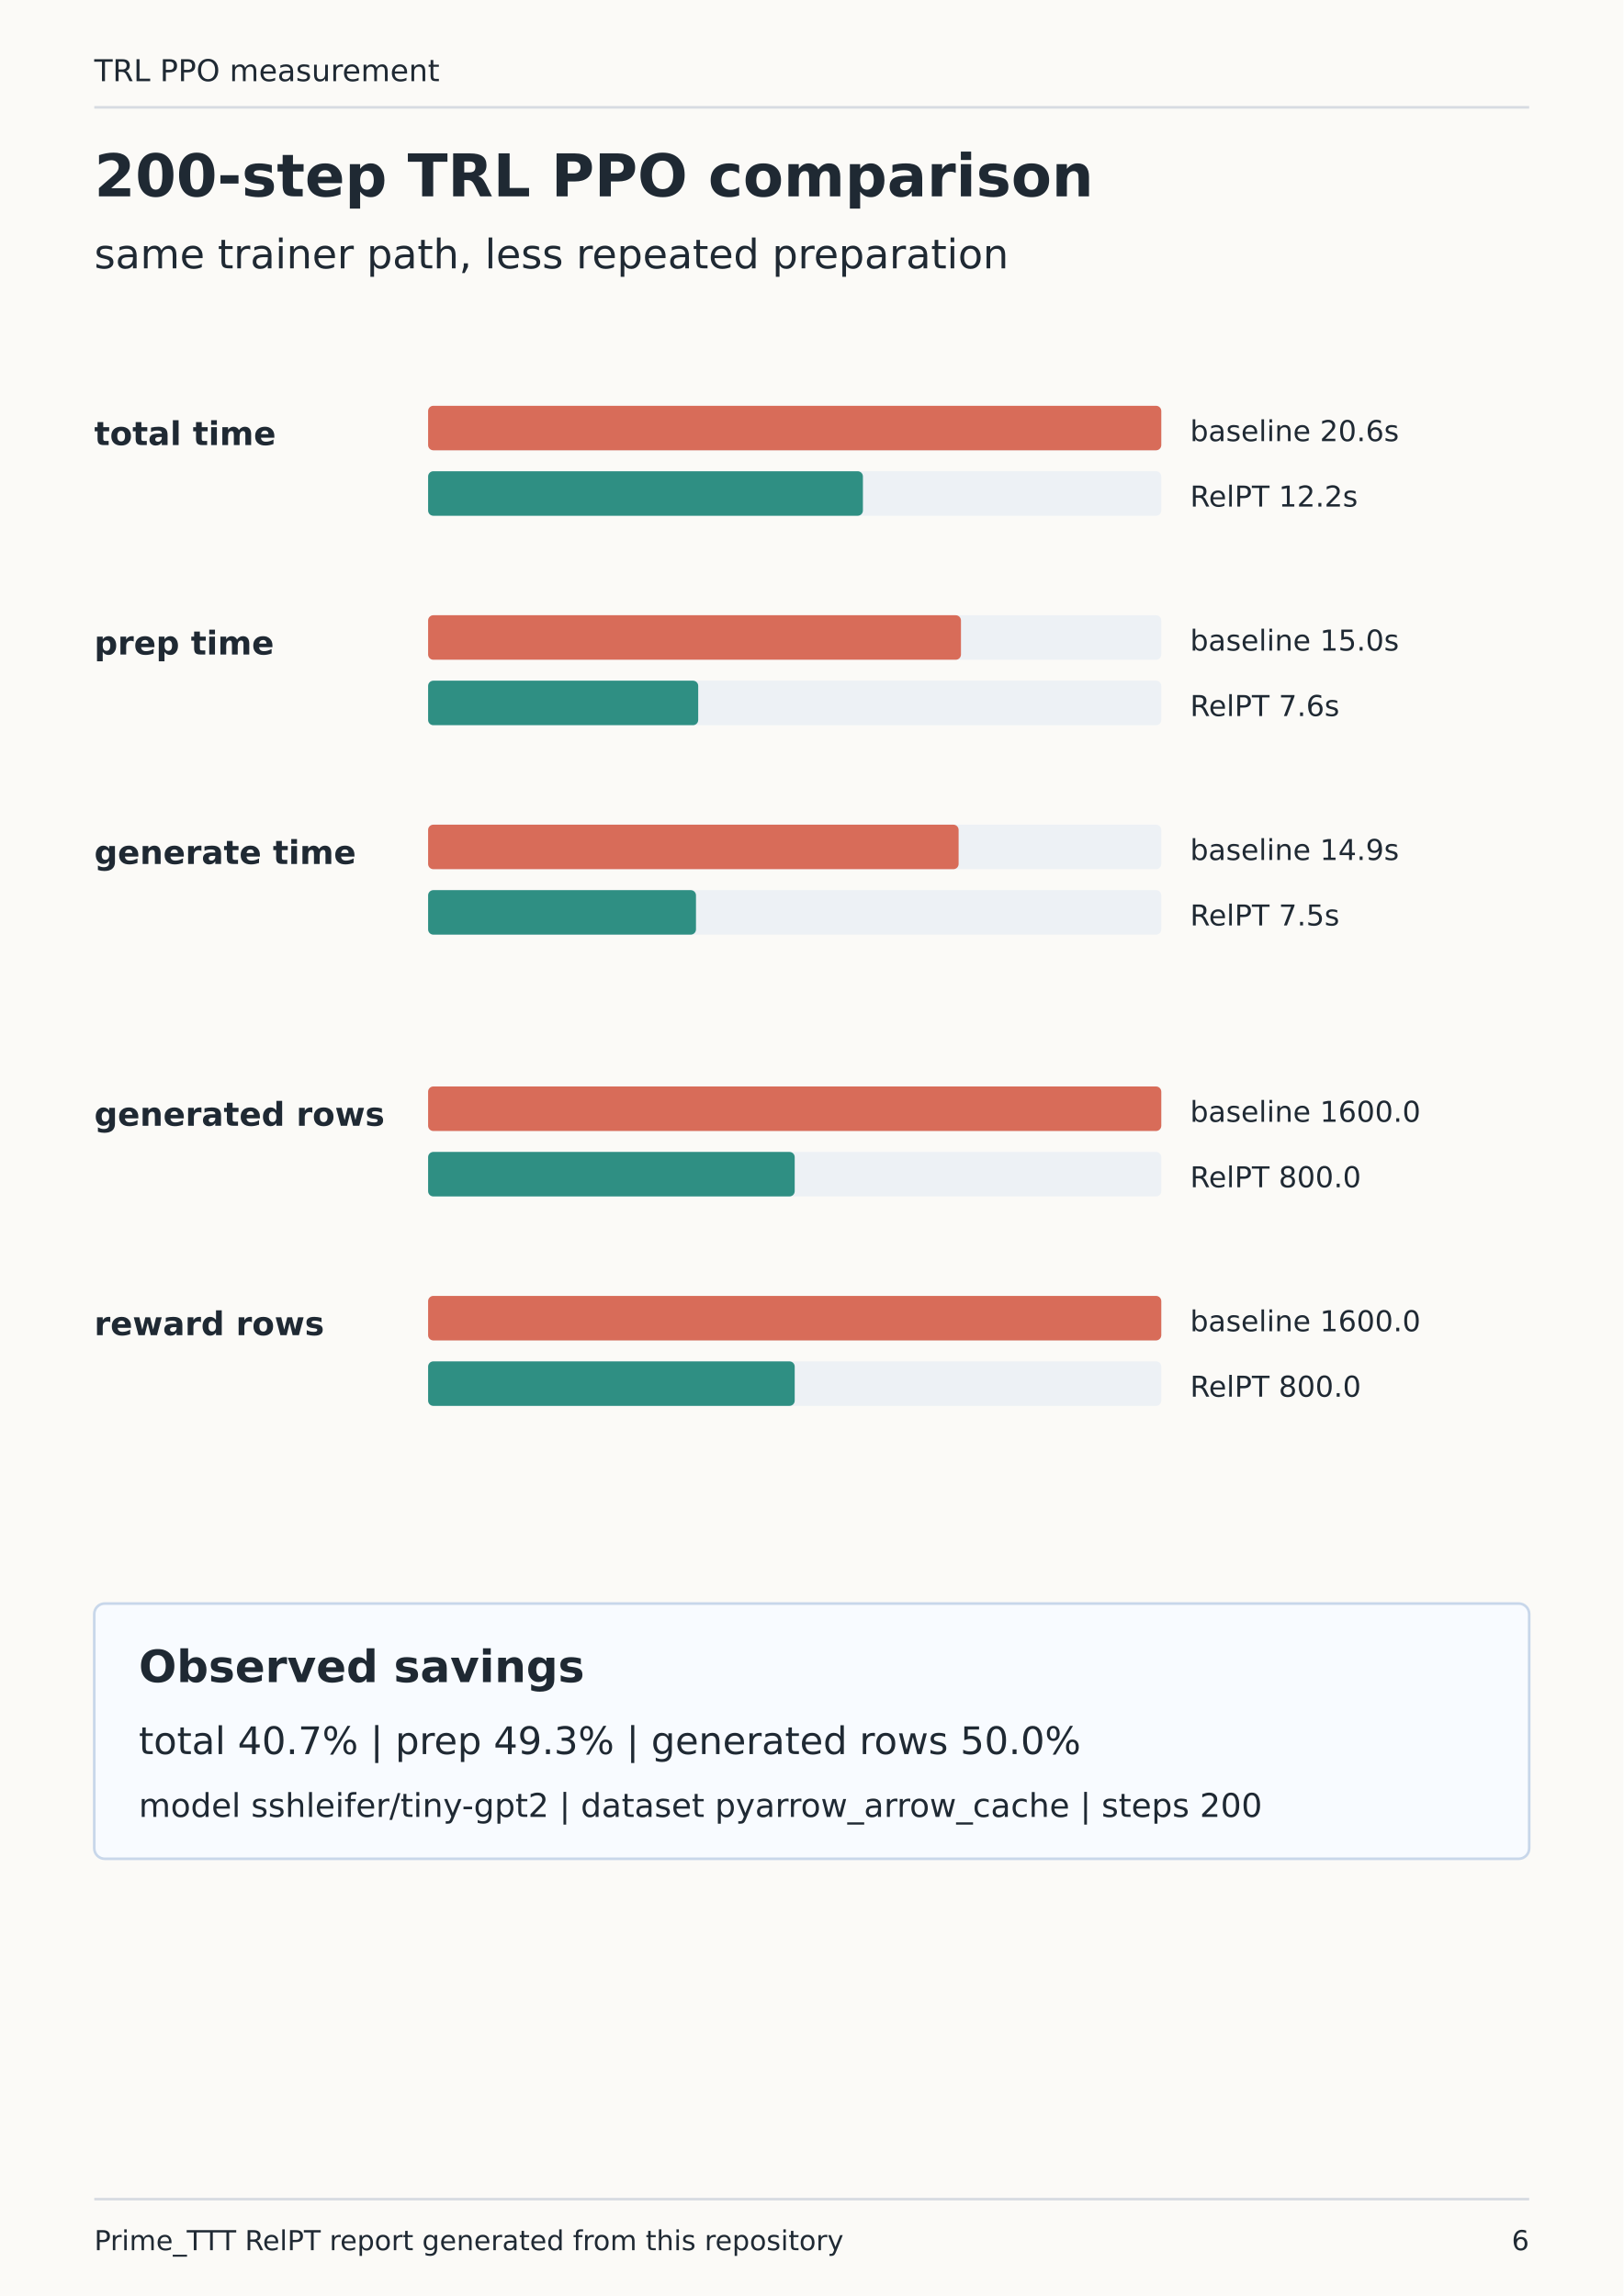
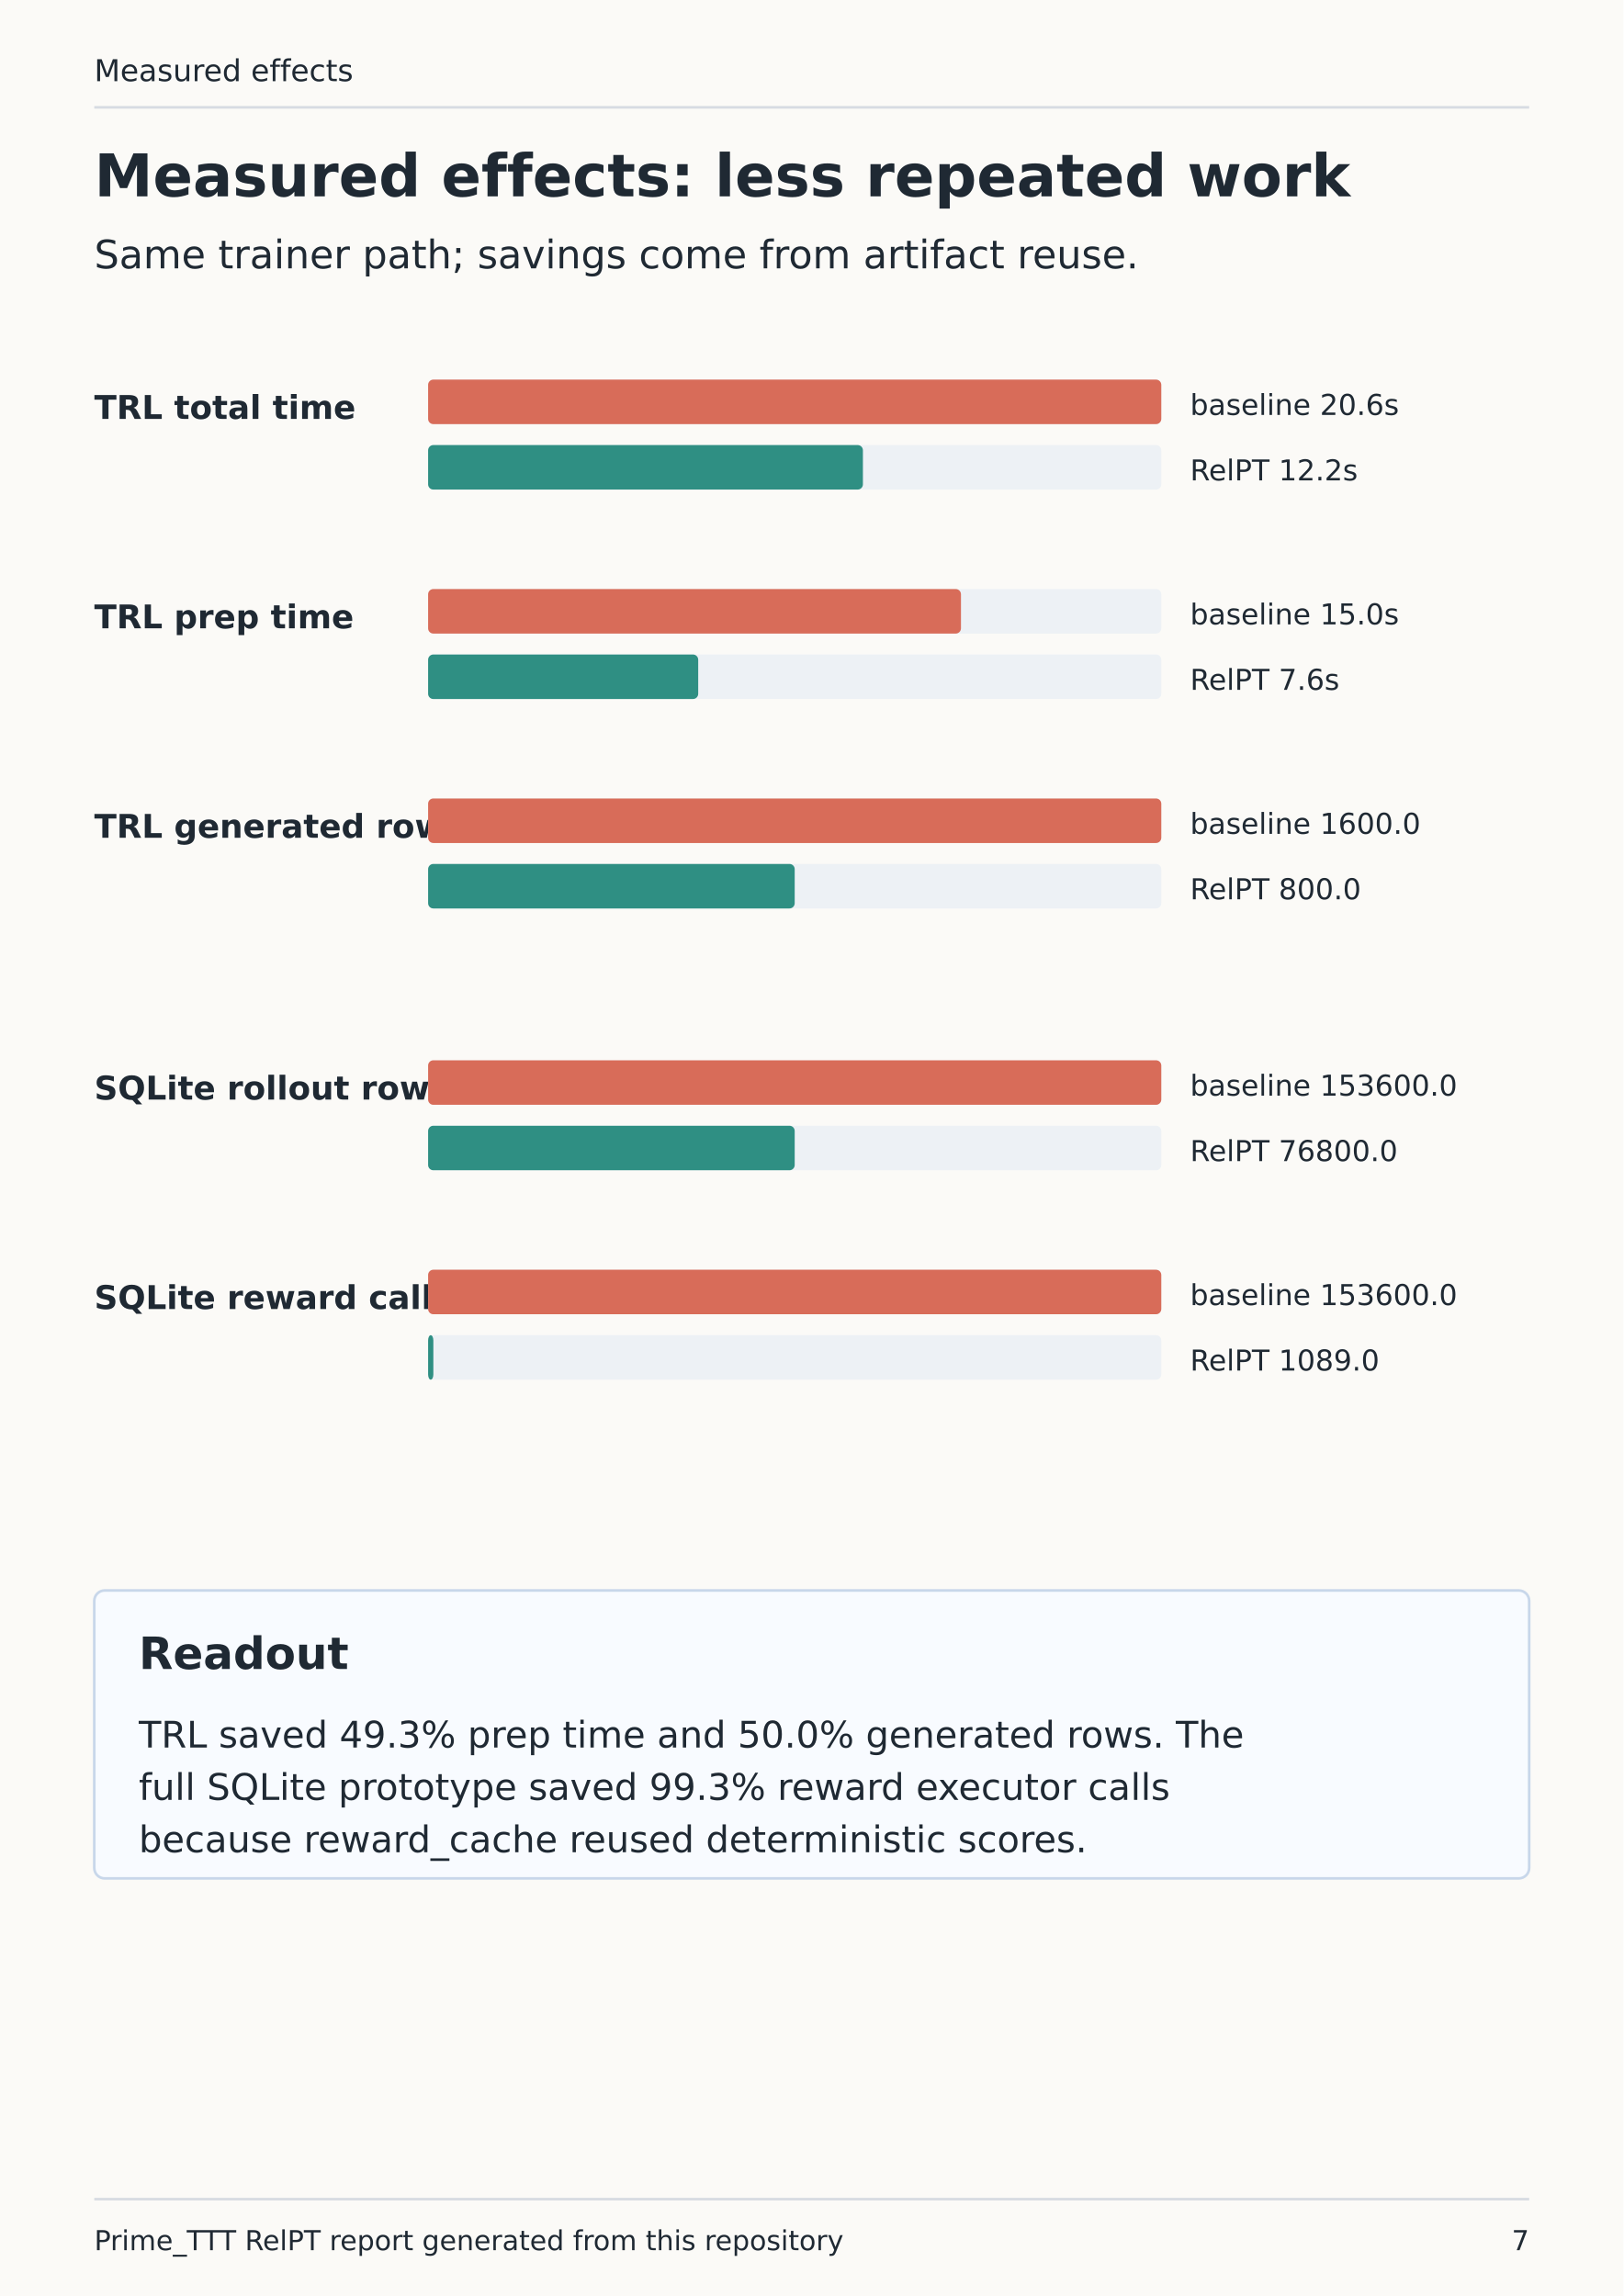
<svg xmlns="http://www.w3.org/2000/svg" width="1240" height="1754" viewBox="0 0 1240 1754">
  <rect width="100%" height="100%" fill="#fbfaf7" />
  <style>text{font-family:DejaVu Sans, Arial, sans-serif;fill:#1f2933}.muted{fill:#5f6978}.mono{font-family:DejaVu Sans Mono,monospace}</style>
-   <text x="72.0" y="62.0" font-size="23" font-weight="400" fill="#697386" text-anchor="start" class="">TRL PPO measurement</text>
+   <text x="72.0" y="62.0" font-size="23" font-weight="400" fill="#697386" text-anchor="start" class="">Measured effects</text>
  <line x1="72.0" y1="82.0" x2="1168.0" y2="82.0" stroke="#d7dbe2" stroke-width="2" />
-   <text x="72.0" y="150.0" font-size="45" font-weight="700" fill="#1f2933" text-anchor="start" class="">200-step TRL PPO comparison</text>
-   <text x="72.0" y="205.0" font-size="31" font-weight="400" fill="#4b5563" text-anchor="start" class="">same trainer path, less repeated preparation</text>
-   <text x="72.0" y="340.0" font-size="25" font-weight="700" fill="#1f2933" text-anchor="start" class="">total time</text>
-   <rect x="327.0" y="310.0" width="560.0" height="34.0" rx="4" fill="#edf1f5" stroke="#edf1f5" stroke-width="0" />
-   <rect x="327.0" y="310.0" width="560.0" height="34.0" rx="4" fill="#d86c59" stroke="#d86c59" stroke-width="0" />
-   <text x="909.0" y="337.0" font-size="22" font-weight="400" fill="#5e6978" text-anchor="start" class="">baseline 20.6s</text>
-   <rect x="327.0" y="360.0" width="560.0" height="34.0" rx="4" fill="#edf1f5" stroke="#edf1f5" stroke-width="0" />
-   <rect x="327.0" y="360.0" width="332.1" height="34.0" rx="4" fill="#2f8f83" stroke="#2f8f83" stroke-width="0" />
-   <text x="909.0" y="387.0" font-size="22" font-weight="400" fill="#5e6978" text-anchor="start" class="">RelPT 12.2s</text>
-   <text x="72.0" y="500.0" font-size="25" font-weight="700" fill="#1f2933" text-anchor="start" class="">prep time</text>
-   <rect x="327.0" y="470.0" width="560.0" height="34.0" rx="4" fill="#edf1f5" stroke="#edf1f5" stroke-width="0" />
-   <rect x="327.0" y="470.0" width="407.0" height="34.0" rx="4" fill="#d86c59" stroke="#d86c59" stroke-width="0" />
-   <text x="909.0" y="497.0" font-size="22" font-weight="400" fill="#5e6978" text-anchor="start" class="">baseline 15.0s</text>
-   <rect x="327.0" y="520.0" width="560.0" height="34.0" rx="4" fill="#edf1f5" stroke="#edf1f5" stroke-width="0" />
-   <rect x="327.0" y="520.0" width="206.3" height="34.0" rx="4" fill="#2f8f83" stroke="#2f8f83" stroke-width="0" />
-   <text x="909.0" y="547.0" font-size="22" font-weight="400" fill="#5e6978" text-anchor="start" class="">RelPT 7.6s</text>
-   <text x="72.0" y="660.0" font-size="25" font-weight="700" fill="#1f2933" text-anchor="start" class="">generate time</text>
-   <rect x="327.0" y="630.0" width="560.0" height="34.0" rx="4" fill="#edf1f5" stroke="#edf1f5" stroke-width="0" />
-   <rect x="327.0" y="630.0" width="405.2" height="34.0" rx="4" fill="#d86c59" stroke="#d86c59" stroke-width="0" />
-   <text x="909.0" y="657.0" font-size="22" font-weight="400" fill="#5e6978" text-anchor="start" class="">baseline 14.9s</text>
-   <rect x="327.0" y="680.0" width="560.0" height="34.0" rx="4" fill="#edf1f5" stroke="#edf1f5" stroke-width="0" />
-   <rect x="327.0" y="680.0" width="204.6" height="34.0" rx="4" fill="#2f8f83" stroke="#2f8f83" stroke-width="0" />
-   <text x="909.0" y="707.0" font-size="22" font-weight="400" fill="#5e6978" text-anchor="start" class="">RelPT 7.5s</text>
-   <text x="72.0" y="860.0" font-size="25" font-weight="700" fill="#1f2933" text-anchor="start" class="">generated rows</text>
-   <rect x="327.0" y="830.0" width="560.0" height="34.0" rx="4" fill="#edf1f5" stroke="#edf1f5" stroke-width="0" />
-   <rect x="327.0" y="830.0" width="560.0" height="34.0" rx="4" fill="#d86c59" stroke="#d86c59" stroke-width="0" />
-   <text x="909.0" y="857.0" font-size="22" font-weight="400" fill="#5e6978" text-anchor="start" class="">baseline 1600.0</text>
-   <rect x="327.0" y="880.0" width="560.0" height="34.0" rx="4" fill="#edf1f5" stroke="#edf1f5" stroke-width="0" />
-   <rect x="327.0" y="880.0" width="280.0" height="34.0" rx="4" fill="#2f8f83" stroke="#2f8f83" stroke-width="0" />
-   <text x="909.0" y="907.0" font-size="22" font-weight="400" fill="#5e6978" text-anchor="start" class="">RelPT 800.0</text>
-   <text x="72.0" y="1020.0" font-size="25" font-weight="700" fill="#1f2933" text-anchor="start" class="">reward rows</text>
-   <rect x="327.0" y="990.0" width="560.0" height="34.0" rx="4" fill="#edf1f5" stroke="#edf1f5" stroke-width="0" />
-   <rect x="327.0" y="990.0" width="560.0" height="34.0" rx="4" fill="#d86c59" stroke="#d86c59" stroke-width="0" />
-   <text x="909.0" y="1017.0" font-size="22" font-weight="400" fill="#5e6978" text-anchor="start" class="">baseline 1600.0</text>
-   <rect x="327.0" y="1040.0" width="560.0" height="34.0" rx="4" fill="#edf1f5" stroke="#edf1f5" stroke-width="0" />
-   <rect x="327.0" y="1040.0" width="280.0" height="34.0" rx="4" fill="#2f8f83" stroke="#2f8f83" stroke-width="0" />
-   <text x="909.0" y="1067.0" font-size="22" font-weight="400" fill="#5e6978" text-anchor="start" class="">RelPT 800.0</text>
-   <rect x="72.0" y="1225.0" width="1096.0" height="195.0" rx="8" fill="#f8fbff" stroke="#c8d7ea" stroke-width="2" />
-   <text x="106.0" y="1285.0" font-size="34" font-weight="700" fill="#1f2933" text-anchor="start" class="">Observed savings</text>
-   <text x="106.0" y="1340.0" font-size="29" font-weight="400" fill="#1f2933" text-anchor="start" class="">total 40.7% | prep 49.3% | generated rows 50.0%</text>
-   <text x="106.0" y="1388.0" font-size="25" font-weight="400" fill="#5e6978" text-anchor="start" class="">model sshleifer/tiny-gpt2 | dataset pyarrow_arrow_cache | steps 200</text>
+   <text x="72.0" y="150.0" font-size="45" font-weight="700" fill="#1f2933" text-anchor="start" class="">Measured effects: less repeated work</text>
+   <text x="72.0" y="205.0" font-size="30" font-weight="400" fill="#4b5563" text-anchor="start" class="">Same trainer path; savings come from artifact reuse.</text>
+   <text x="72.0" y="320.0" font-size="25" font-weight="700" fill="#1f2933" text-anchor="start" class="">TRL total time</text>
+   <rect x="327.0" y="290.0" width="560.0" height="34.0" rx="4" fill="#edf1f5" stroke="#edf1f5" stroke-width="0" />
+   <rect x="327.0" y="290.0" width="560.0" height="34.0" rx="4" fill="#d86c59" stroke="#d86c59" stroke-width="0" />
+   <text x="909.0" y="317.0" font-size="22" font-weight="400" fill="#5e6978" text-anchor="start" class="">baseline 20.6s</text>
+   <rect x="327.0" y="340.0" width="560.0" height="34.0" rx="4" fill="#edf1f5" stroke="#edf1f5" stroke-width="0" />
+   <rect x="327.0" y="340.0" width="332.1" height="34.0" rx="4" fill="#2f8f83" stroke="#2f8f83" stroke-width="0" />
+   <text x="909.0" y="367.0" font-size="22" font-weight="400" fill="#5e6978" text-anchor="start" class="">RelPT 12.2s</text>
+   <text x="72.0" y="480.0" font-size="25" font-weight="700" fill="#1f2933" text-anchor="start" class="">TRL prep time</text>
+   <rect x="327.0" y="450.0" width="560.0" height="34.0" rx="4" fill="#edf1f5" stroke="#edf1f5" stroke-width="0" />
+   <rect x="327.0" y="450.0" width="407.0" height="34.0" rx="4" fill="#d86c59" stroke="#d86c59" stroke-width="0" />
+   <text x="909.0" y="477.0" font-size="22" font-weight="400" fill="#5e6978" text-anchor="start" class="">baseline 15.0s</text>
+   <rect x="327.0" y="500.0" width="560.0" height="34.0" rx="4" fill="#edf1f5" stroke="#edf1f5" stroke-width="0" />
+   <rect x="327.0" y="500.0" width="206.3" height="34.0" rx="4" fill="#2f8f83" stroke="#2f8f83" stroke-width="0" />
+   <text x="909.0" y="527.0" font-size="22" font-weight="400" fill="#5e6978" text-anchor="start" class="">RelPT 7.6s</text>
+   <text x="72.0" y="640.0" font-size="25" font-weight="700" fill="#1f2933" text-anchor="start" class="">TRL generated rows</text>
+   <rect x="327.0" y="610.0" width="560.0" height="34.0" rx="4" fill="#edf1f5" stroke="#edf1f5" stroke-width="0" />
+   <rect x="327.0" y="610.0" width="560.0" height="34.0" rx="4" fill="#d86c59" stroke="#d86c59" stroke-width="0" />
+   <text x="909.0" y="637.0" font-size="22" font-weight="400" fill="#5e6978" text-anchor="start" class="">baseline 1600.0</text>
+   <rect x="327.0" y="660.0" width="560.0" height="34.0" rx="4" fill="#edf1f5" stroke="#edf1f5" stroke-width="0" />
+   <rect x="327.0" y="660.0" width="280.0" height="34.0" rx="4" fill="#2f8f83" stroke="#2f8f83" stroke-width="0" />
+   <text x="909.0" y="687.0" font-size="22" font-weight="400" fill="#5e6978" text-anchor="start" class="">RelPT 800.0</text>
+   <text x="72.0" y="840.0" font-size="25" font-weight="700" fill="#1f2933" text-anchor="start" class="">SQLite rollout rows</text>
+   <rect x="327.0" y="810.0" width="560.0" height="34.0" rx="4" fill="#edf1f5" stroke="#edf1f5" stroke-width="0" />
+   <rect x="327.0" y="810.0" width="560.0" height="34.0" rx="4" fill="#d86c59" stroke="#d86c59" stroke-width="0" />
+   <text x="909.0" y="837.0" font-size="22" font-weight="400" fill="#5e6978" text-anchor="start" class="">baseline 153600.0</text>
+   <rect x="327.0" y="860.0" width="560.0" height="34.0" rx="4" fill="#edf1f5" stroke="#edf1f5" stroke-width="0" />
+   <rect x="327.0" y="860.0" width="280.0" height="34.0" rx="4" fill="#2f8f83" stroke="#2f8f83" stroke-width="0" />
+   <text x="909.0" y="887.0" font-size="22" font-weight="400" fill="#5e6978" text-anchor="start" class="">RelPT 76800.0</text>
+   <text x="72.0" y="1000.0" font-size="25" font-weight="700" fill="#1f2933" text-anchor="start" class="">SQLite reward calls</text>
+   <rect x="327.0" y="970.0" width="560.0" height="34.0" rx="4" fill="#edf1f5" stroke="#edf1f5" stroke-width="0" />
+   <rect x="327.0" y="970.0" width="560.0" height="34.0" rx="4" fill="#d86c59" stroke="#d86c59" stroke-width="0" />
+   <text x="909.0" y="997.0" font-size="22" font-weight="400" fill="#5e6978" text-anchor="start" class="">baseline 153600.0</text>
+   <rect x="327.0" y="1020.0" width="560.0" height="34.0" rx="4" fill="#edf1f5" stroke="#edf1f5" stroke-width="0" />
+   <rect x="327.0" y="1020.0" width="4.0" height="34.0" rx="4" fill="#2f8f83" stroke="#2f8f83" stroke-width="0" />
+   <text x="909.0" y="1047.0" font-size="22" font-weight="400" fill="#5e6978" text-anchor="start" class="">RelPT 1089.0</text>
+   <rect x="72.0" y="1215.0" width="1096.0" height="220.0" rx="8" fill="#f8fbff" stroke="#c8d7ea" stroke-width="2" />
+   <text x="106.0" y="1275.0" font-size="34" font-weight="700" fill="#1f2933" text-anchor="start" class="">Readout</text>
+   <text x="106.0" y="1335.0" font-size="28" font-weight="400" fill="#1f2933" text-anchor="start" class="">TRL saved 49.3% prep time and 50.0% generated rows. The</text>
+   <text x="106.0" y="1375.0" font-size="28" font-weight="400" fill="#1f2933" text-anchor="start" class="">full SQLite prototype saved 99.3% reward executor calls</text>
+   <text x="106.0" y="1415.0" font-size="28" font-weight="400" fill="#1f2933" text-anchor="start" class="">because reward_cache reused deterministic scores.</text>
  <line x1="72.0" y1="1680.0" x2="1168.0" y2="1680.0" stroke="#d7dbe2" stroke-width="2" />
  <text x="72.0" y="1719.0" font-size="21" font-weight="400" fill="#697386" text-anchor="start" class="">Prime_TTT RelPT report generated from this repository</text>
-   <text x="1168.0" y="1719.0" font-size="21" font-weight="400" fill="#697386" text-anchor="end" class="">6</text>
+   <text x="1168.0" y="1719.0" font-size="21" font-weight="400" fill="#697386" text-anchor="end" class="">7</text>
</svg>
